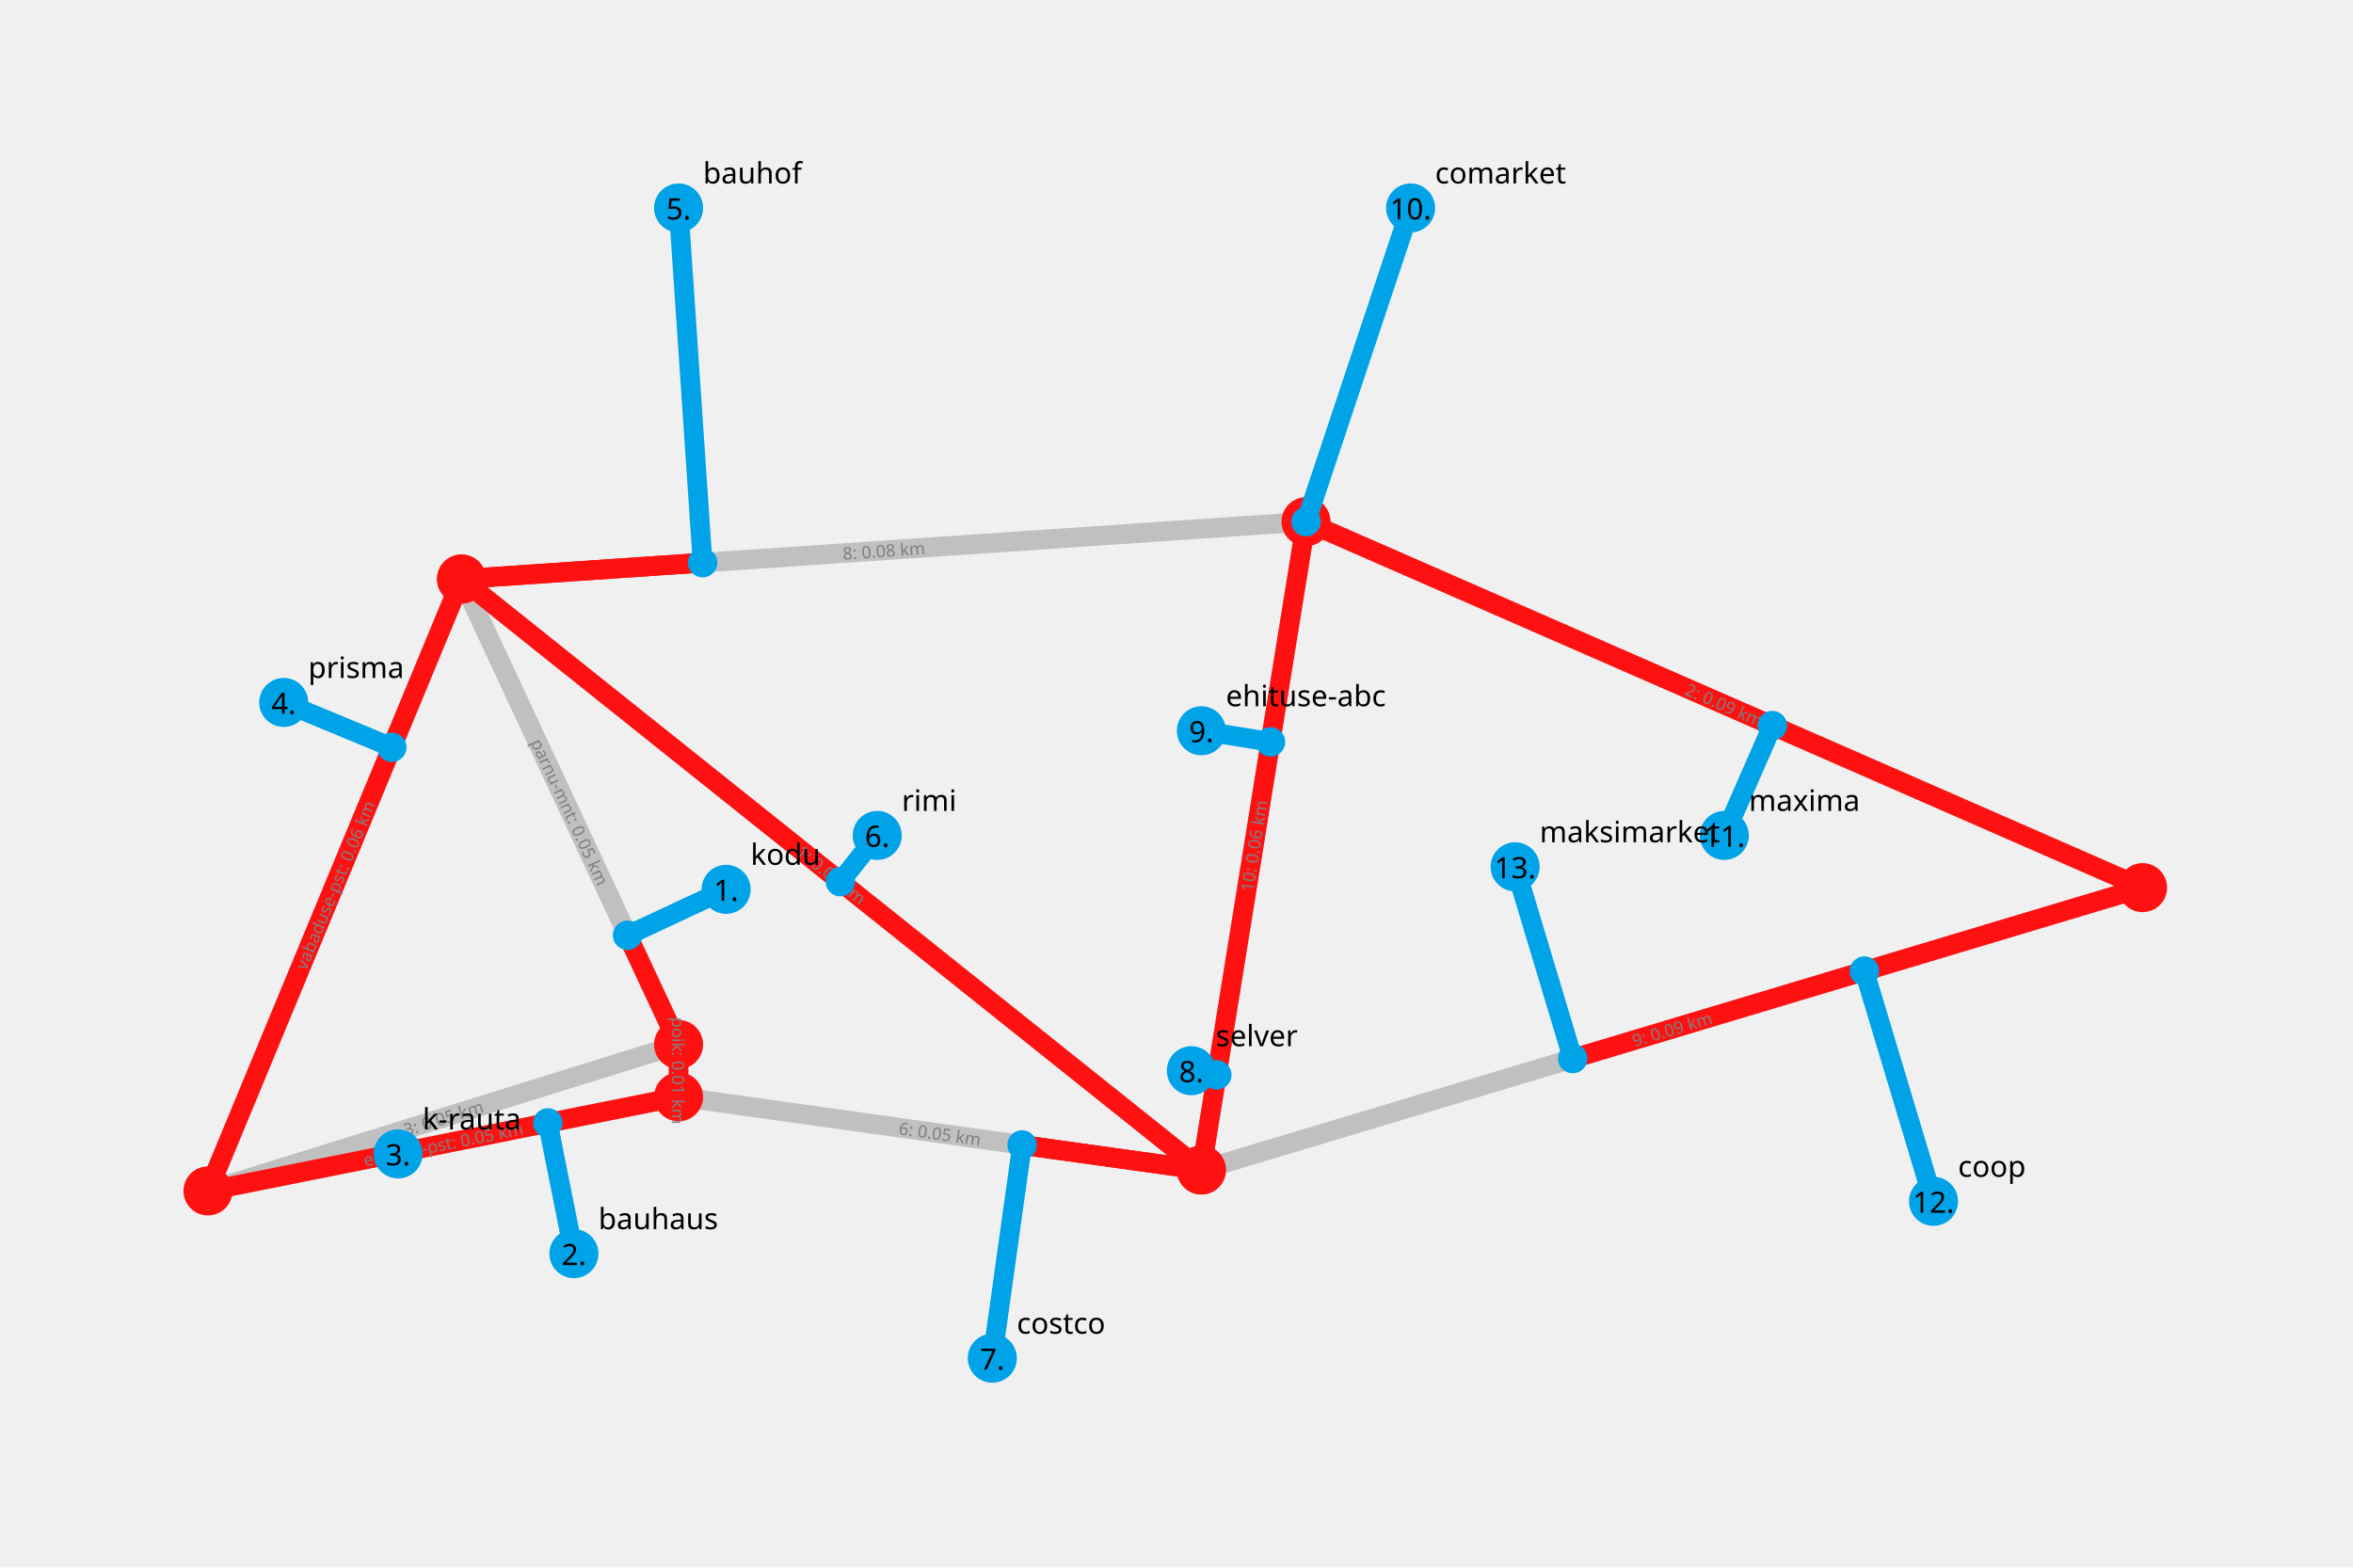
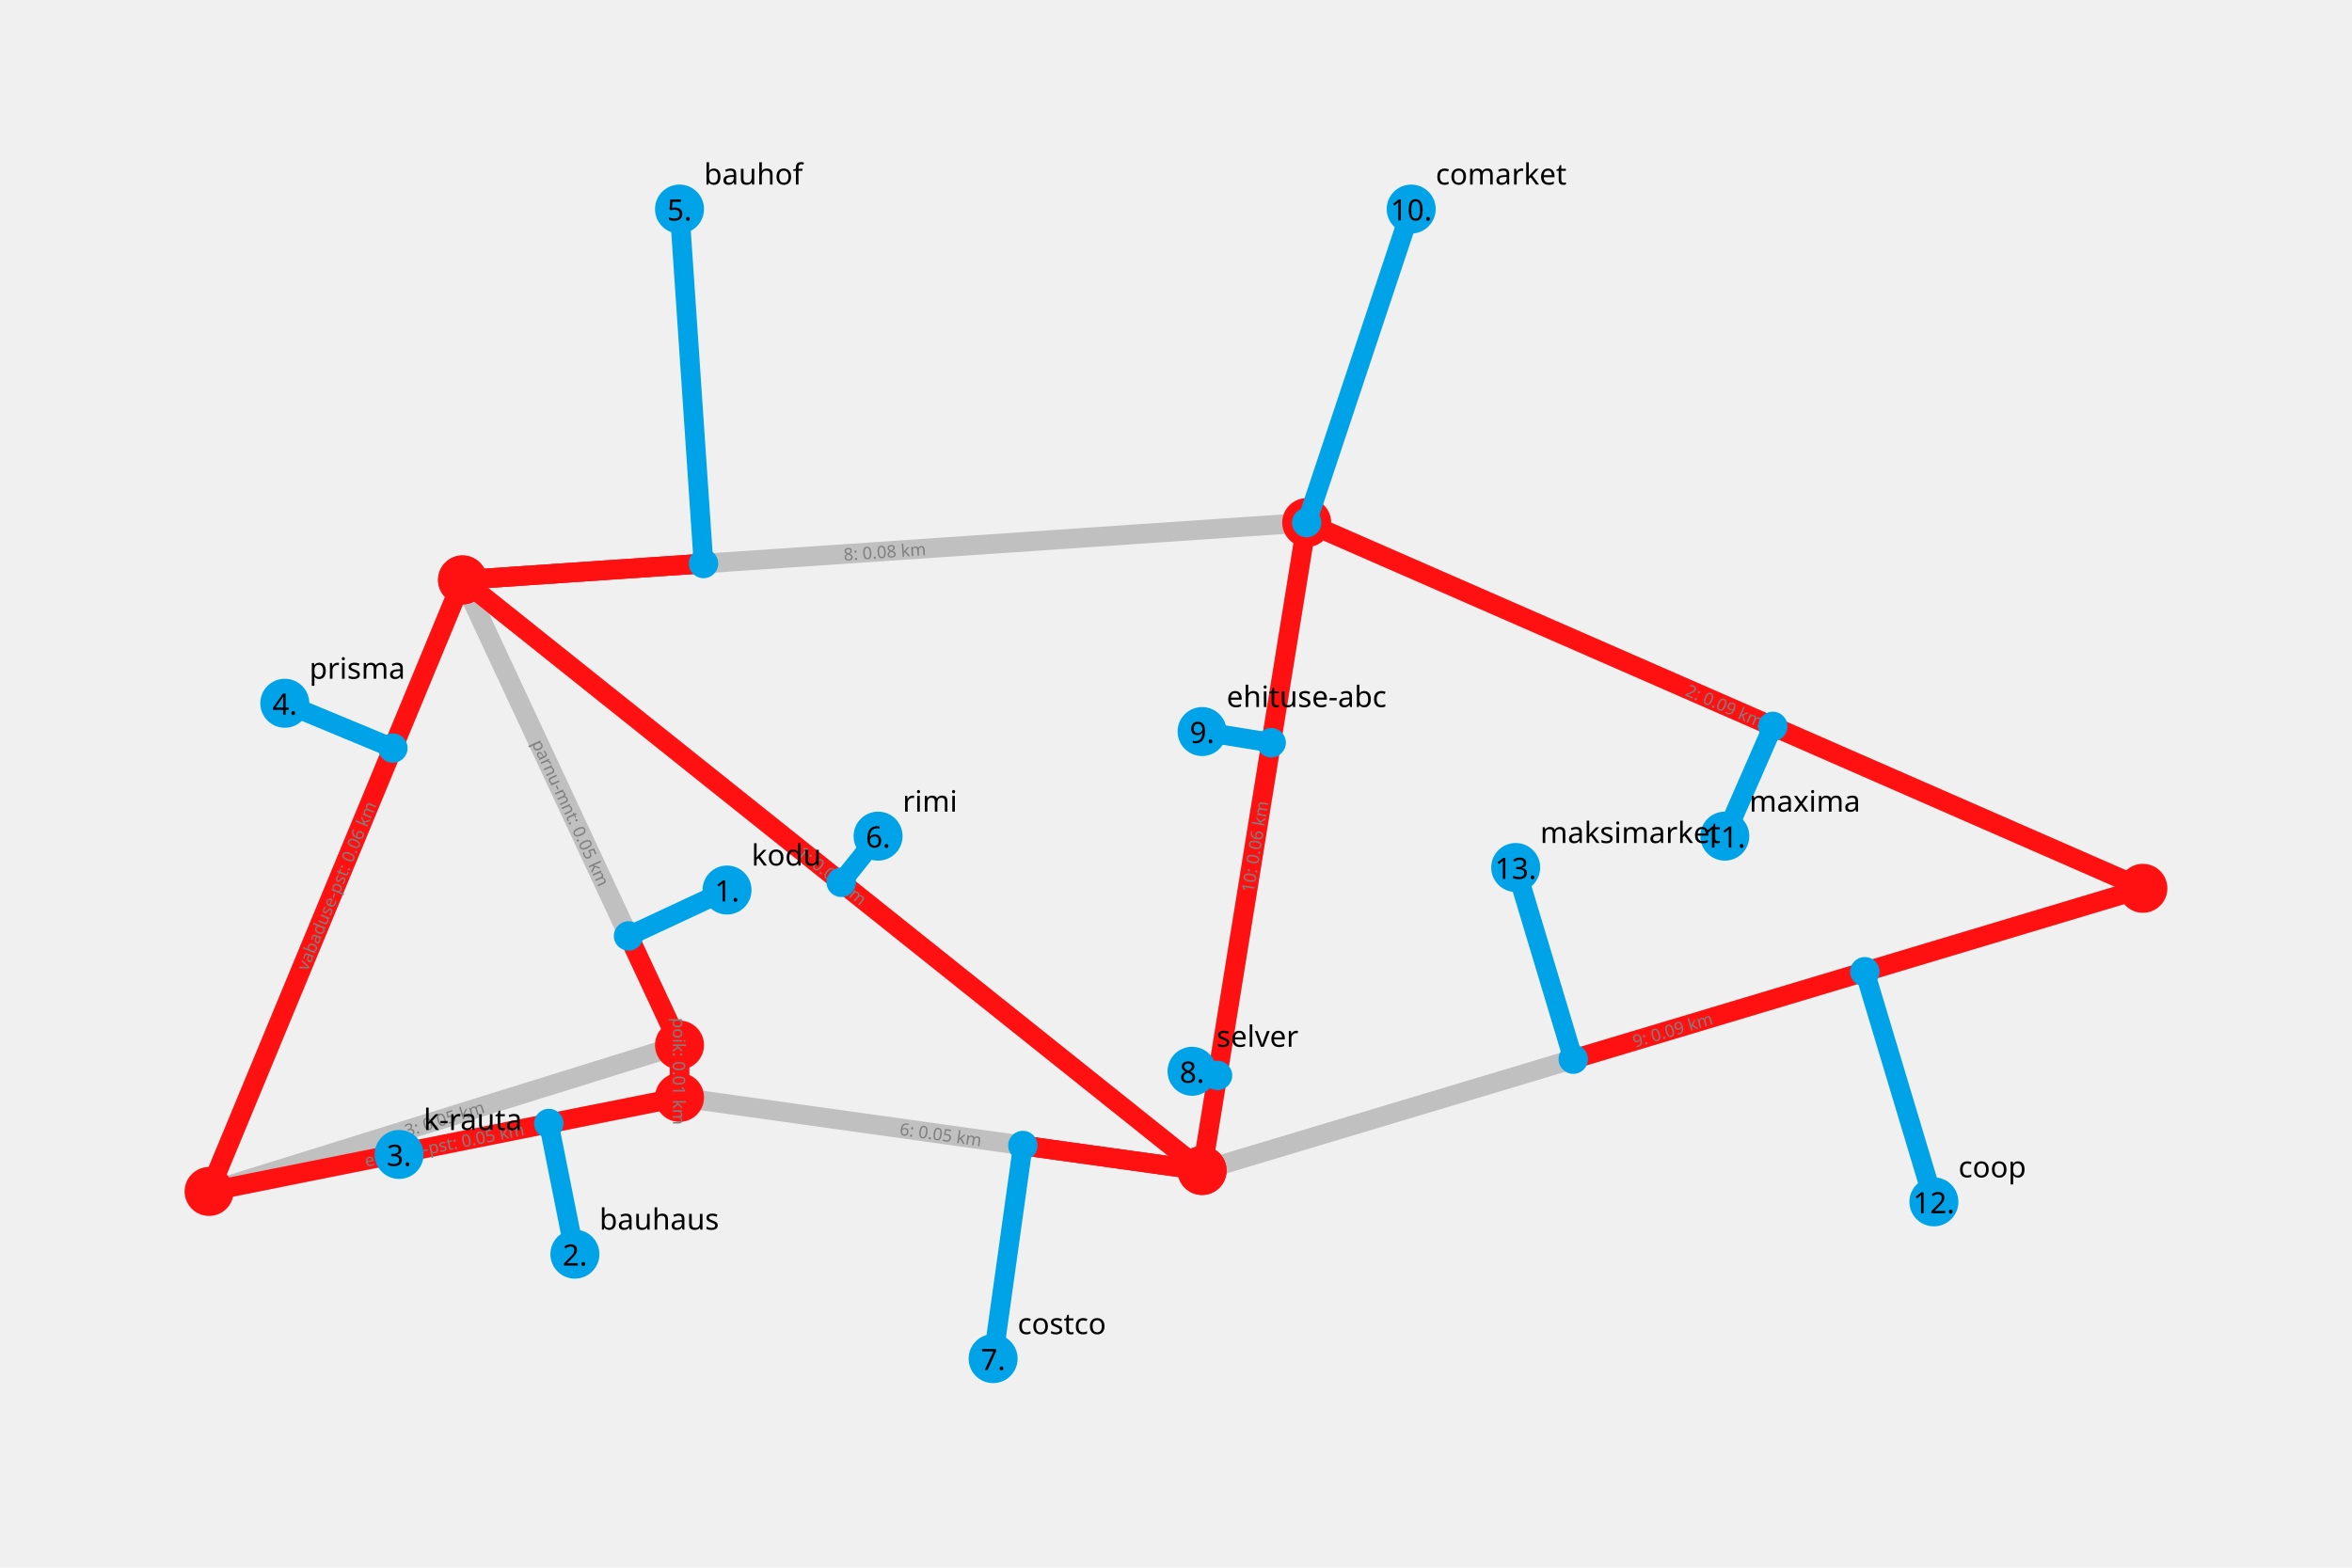
- <svg xmlns="http://www.w3.org/2000/svg" version="1.1" width="1920" height="1279" viewBox="-127 -1023 1920 1279" font-family="Hermit">
-   <rect x="-127" y="-1023" width="100%" height="100%" fill="rgb(240, 240, 240)" />
+ <svg xmlns="http://www.w3.org/2000/svg" version="1.1" width="1920" height="1280" viewBox="-128 -1024 1920 1280" font-family="Hermit">
+   <rect x="-128" y="-1024" width="100%" height="100%" fill="rgb(240, 240, 240)" />
  <line x1="42.7" y1="-51.2" x2="249.6" y2="-550.5" style="stroke:rgb(192, 192, 192);stroke-width:16" />
  <circle cx="42.7" cy="-51.2" r="12" fill="rgb(192, 192, 192)" />
  <circle cx="249.6" cy="-550.5" r="12" fill="rgb(192, 192, 192)" />
  <line x1="249.6" y1="-550.5" x2="853.3" y2="-68.3" style="stroke:rgb(192, 192, 192);stroke-width:16" />
  <circle cx="853.3" cy="-68.3" r="12" fill="rgb(192, 192, 192)" />
  <line x1="938.7" y1="-597.3" x2="1621.3" y2="-298.7" style="stroke:rgb(192, 192, 192);stroke-width:16" />
  <circle cx="1621.3" cy="-298.7" r="12" fill="rgb(192, 192, 192)" />
  <line x1="42.7" y1="-51.2" x2="426.7" y2="-170.7" style="stroke:rgb(192, 192, 192);stroke-width:16" />
  <circle cx="426.7" cy="-170.7" r="12" fill="rgb(192, 192, 192)" />
  <line x1="249.6" y1="-550.5" x2="426.7" y2="-170.7" style="stroke:rgb(192, 192, 192);stroke-width:16" />
  <circle cx="426.7" cy="-170.7" r="12" fill="rgb(192, 192, 192)" />
  <line x1="426.7" y1="-170.7" x2="426.7" y2="-128.0" style="stroke:rgb(192, 192, 192);stroke-width:16" />
  <circle cx="426.7" cy="-128.0" r="12" fill="rgb(192, 192, 192)" />
  <line x1="426.7" y1="-128.0" x2="853.3" y2="-68.3" style="stroke:rgb(192, 192, 192);stroke-width:16" />
  <circle cx="853.3" cy="-68.3" r="12" fill="rgb(192, 192, 192)" />
  <line x1="249.6" y1="-550.5" x2="938.7" y2="-597.3" style="stroke:rgb(192, 192, 192);stroke-width:16" />
  <circle cx="938.7" cy="-597.3" r="12" fill="rgb(192, 192, 192)" />
  <line x1="1621.3" y1="-298.7" x2="853.3" y2="-68.3" style="stroke:rgb(192, 192, 192);stroke-width:16" />
  <circle cx="853.3" cy="-68.3" r="12" fill="rgb(192, 192, 192)" />
  <line x1="938.7" y1="-597.3" x2="853.3" y2="-68.3" style="stroke:rgb(192, 192, 192);stroke-width:16" />
  <circle cx="853.3" cy="-68.3" r="12" fill="rgb(192, 192, 192)" />
  <line x1="42.7" y1="-51.2" x2="426.7" y2="-128.0" style="stroke:rgb(192, 192, 192);stroke-width:16" />
  <circle cx="426.7" cy="-128.0" r="12" fill="rgb(192, 192, 192)" />
  <line x1="385.1" y1="-259.8" x2="426.7" y2="-170.7" style="stroke:rgb(255, 17, 17);stroke-width:16" />
  <circle cx="426.7" cy="-170.7" r="20" fill="rgb(255, 17, 17)" />
  <line x1="426.7" y1="-170.7" x2="426.7" y2="-128.0" style="stroke:rgb(255, 17, 17);stroke-width:16" />
  <circle cx="426.7" cy="-128.0" r="20" fill="rgb(255, 17, 17)" />
  <line x1="426.7" y1="-128.0" x2="320.0" y2="-106.7" style="stroke:rgb(255, 17, 17);stroke-width:16" />
  <line x1="320.0" y1="-106.7" x2="197.6" y2="-82.2" style="stroke:rgb(255, 17, 17);stroke-width:16" />
  <line x1="197.6" y1="-82.2" x2="42.7" y2="-51.2" style="stroke:rgb(255, 17, 17);stroke-width:16" />
  <circle cx="42.7" cy="-51.2" r="20" fill="rgb(255, 17, 17)" />
  <line x1="42.7" y1="-51.2" x2="192.7" y2="-413.2" style="stroke:rgb(255, 17, 17);stroke-width:16" />
  <line x1="192.7" y1="-413.2" x2="249.6" y2="-550.5" style="stroke:rgb(255, 17, 17);stroke-width:16" />
  <circle cx="249.6" cy="-550.5" r="20" fill="rgb(255, 17, 17)" />
  <line x1="249.6" y1="-550.5" x2="446.3" y2="-563.9" style="stroke:rgb(255, 17, 17);stroke-width:16" />
  <line x1="446.3" y1="-563.9" x2="249.6" y2="-550.5" style="stroke:rgb(255, 17, 17);stroke-width:16" />
  <circle cx="249.6" cy="-550.5" r="20" fill="rgb(255, 17, 17)" />
  <line x1="249.6" y1="-550.5" x2="558.7" y2="-303.6" style="stroke:rgb(255, 17, 17);stroke-width:16" />
  <line x1="558.7" y1="-303.6" x2="853.3" y2="-68.3" style="stroke:rgb(255, 17, 17);stroke-width:16" />
  <circle cx="853.3" cy="-68.3" r="20" fill="rgb(255, 17, 17)" />
  <line x1="853.3" y1="-68.3" x2="707.0" y2="-88.7" style="stroke:rgb(255, 17, 17);stroke-width:16" />
  <line x1="707.0" y1="-88.7" x2="853.3" y2="-68.3" style="stroke:rgb(255, 17, 17);stroke-width:16" />
  <circle cx="853.3" cy="-68.3" r="20" fill="rgb(255, 17, 17)" />
  <line x1="853.3" y1="-68.3" x2="865.9" y2="-145.9" style="stroke:rgb(255, 17, 17);stroke-width:16" />
  <line x1="865.9" y1="-145.9" x2="909.7" y2="-417.6" style="stroke:rgb(255, 17, 17);stroke-width:16" />
  <line x1="909.7" y1="-417.6" x2="938.7" y2="-597.3" style="stroke:rgb(255, 17, 17);stroke-width:16" />
  <circle cx="938.7" cy="-597.3" r="20" fill="rgb(255, 17, 17)" />
  <line x1="938.7" y1="-597.3" x2="938.7" y2="-597.3" style="stroke:rgb(255, 17, 17);stroke-width:16" />
  <line x1="938.7" y1="-597.3" x2="1319.2" y2="-430.9" style="stroke:rgb(255, 17, 17);stroke-width:16" />
  <line x1="1319.2" y1="-430.9" x2="1621.3" y2="-298.7" style="stroke:rgb(255, 17, 17);stroke-width:16" />
  <circle cx="1621.3" cy="-298.7" r="20" fill="rgb(255, 17, 17)" />
  <line x1="1621.3" y1="-298.7" x2="1394.3" y2="-230.6" style="stroke:rgb(255, 17, 17);stroke-width:16" />
  <line x1="1394.3" y1="-230.6" x2="1156.3" y2="-159.2" style="stroke:rgb(255, 17, 17);stroke-width:16" />
  <text font-size="14" dominant-baseline="central" text-anchor="middle" fill="rgb(127, 127, 127)" transform="translate(146.2, -300.9) rotate(-67.4855)">vabaduse-pst: 0.06 km</text>
  <text font-size="14" dominant-baseline="central" text-anchor="middle" fill="rgb(127, 127, 127)" transform="translate(551.5, -309.4) rotate(38.6204)">1: 0.09 km</text>
  <text font-size="14" dominant-baseline="central" text-anchor="middle" fill="rgb(127, 127, 127)" transform="translate(1280.0, -448.0) rotate(23.6294)">2: 0.09 km</text>
  <text font-size="14" dominant-baseline="central" text-anchor="middle" fill="rgb(127, 127, 127)" transform="translate(234.7, -110.9) rotate(-17.2815)">3: 0.05 km</text>
  <text font-size="14" dominant-baseline="central" text-anchor="middle" fill="rgb(127, 127, 127)" transform="translate(338.2, -360.6) rotate(65.0142)">parnu-mnt: 0.05 km</text>
  <text font-size="14" dominant-baseline="central" text-anchor="middle" fill="rgb(127, 127, 127)" transform="translate(426.7, -149.3) rotate(90)">poik: 0.01 km</text>
  <text font-size="14" dominant-baseline="central" text-anchor="middle" fill="rgb(127, 127, 127)" transform="translate(640.0, -98.1) rotate(7.96961)">6: 0.05 km</text>
  <text font-size="14" dominant-baseline="central" text-anchor="middle" fill="rgb(127, 127, 127)" transform="translate(594.2, -573.9) rotate(-3.88551)">8: 0.08 km</text>
  <text font-size="14" dominant-baseline="central" text-anchor="middle" fill="rgb(127, 127, 127)" transform="translate(1237.3, -183.5) rotate(-16.6992)">9: 0.09 km</text>
-   <text font-size="14" dominant-baseline="central" text-anchor="middle" fill="rgb(127, 127, 127)" transform="translate(896.0, -332.8) rotate(-80.8377)">10: 0.06 km</text>
+   <text font-size="14" dominant-baseline="central" text-anchor="middle" fill="rgb(127, 127, 127)" transform="translate(896.0, -332.8) rotate(-80.8376)">10: 0.06 km</text>
  <text font-size="14" dominant-baseline="central" text-anchor="middle" fill="rgb(127, 127, 127)" transform="translate(234.7, -89.6) rotate(-11.3099)">estonia-pst: 0.05 km</text>
  <line x1="385.1" y1="-259.8" x2="465.5" y2="-297.3" style="stroke:rgb(0, 162, 232);stroke-width:16" />
  <circle cx="385.1" cy="-259.8" r="12" fill="rgb(0, 162, 232)" />
  <circle cx="465.5" cy="-297.3" r="20" fill="rgb(0, 162, 232)" />
  <text x="485.5" y="-317.3" font-size="24" text-anchor="start" fill="black">kodu</text>
  <text x="465.5" y="-297.3" font-size="24" dominant-baseline="central" text-anchor="middle" fill="black">1.</text>
  <line x1="320.0" y1="-106.7" x2="341.3" y2="-0.0" style="stroke:rgb(0, 162, 232);stroke-width:16" />
  <circle cx="320.0" cy="-106.7" r="12" fill="rgb(0, 162, 232)" />
  <circle cx="341.3" cy="-0.0" r="20" fill="rgb(0, 162, 232)" />
  <text x="361.3" y="-20.0" font-size="24" text-anchor="start" fill="black">bauhaus</text>
  <text x="341.3" y="-0.0" font-size="24" dominant-baseline="central" text-anchor="middle" fill="black">2.</text>
  <line x1="197.6" y1="-82.2" x2="197.8" y2="-81.4" style="stroke:rgb(0, 162, 232);stroke-width:16" />
  <circle cx="197.6" cy="-82.2" r="12" fill="rgb(0, 162, 232)" />
  <circle cx="197.8" cy="-81.4" r="20" fill="rgb(0, 162, 232)" />
  <text x="217.8" y="-101.4" font-size="24" text-anchor="start" fill="black">k-rauta</text>
  <text x="197.8" y="-81.4" font-size="24" dominant-baseline="central" text-anchor="middle" fill="black">3.</text>
  <line x1="192.7" y1="-413.2" x2="104.5" y2="-449.8" style="stroke:rgb(0, 162, 232);stroke-width:16" />
  <circle cx="192.7" cy="-413.2" r="12" fill="rgb(0, 162, 232)" />
  <circle cx="104.5" cy="-449.8" r="20" fill="rgb(0, 162, 232)" />
  <text x="124.5" y="-469.8" font-size="24" text-anchor="start" fill="black">prisma</text>
  <text x="104.5" y="-449.8" font-size="24" dominant-baseline="central" text-anchor="middle" fill="black">4.</text>
  <line x1="446.3" y1="-563.9" x2="426.7" y2="-853.3" style="stroke:rgb(0, 162, 232);stroke-width:16" />
  <circle cx="446.3" cy="-563.9" r="12" fill="rgb(0, 162, 232)" />
  <circle cx="426.7" cy="-853.3" r="20" fill="rgb(0, 162, 232)" />
  <text x="446.7" y="-873.3" font-size="24" text-anchor="start" fill="black">bauhof</text>
  <text x="426.7" y="-853.3" font-size="24" dominant-baseline="central" text-anchor="middle" fill="black">5.</text>
  <line x1="558.7" y1="-303.6" x2="588.8" y2="-341.3" style="stroke:rgb(0, 162, 232);stroke-width:16" />
  <circle cx="558.7" cy="-303.6" r="12" fill="rgb(0, 162, 232)" />
  <circle cx="588.8" cy="-341.3" r="20" fill="rgb(0, 162, 232)" />
  <text x="608.8" y="-361.3" font-size="24" text-anchor="start" fill="black">rimi</text>
  <text x="588.8" y="-341.3" font-size="24" dominant-baseline="central" text-anchor="middle" fill="black">6.</text>
  <line x1="707.0" y1="-88.7" x2="682.7" y2="85.3" style="stroke:rgb(0, 162, 232);stroke-width:16" />
  <circle cx="707.0" cy="-88.7" r="12" fill="rgb(0, 162, 232)" />
  <circle cx="682.7" cy="85.3" r="20" fill="rgb(0, 162, 232)" />
  <text x="702.7" y="65.3" font-size="24" text-anchor="start" fill="black">costco</text>
  <text x="682.7" y="85.3" font-size="24" dominant-baseline="central" text-anchor="middle" fill="black">7.</text>
  <line x1="865.9" y1="-145.9" x2="845.1" y2="-149.3" style="stroke:rgb(0, 162, 232);stroke-width:16" />
  <circle cx="865.9" cy="-145.9" r="12" fill="rgb(0, 162, 232)" />
  <circle cx="845.1" cy="-149.3" r="20" fill="rgb(0, 162, 232)" />
  <text x="865.1" y="-169.3" font-size="24" text-anchor="start" fill="black">selver</text>
  <text x="845.1" y="-149.3" font-size="24" dominant-baseline="central" text-anchor="middle" fill="black">8.</text>
  <line x1="909.7" y1="-417.6" x2="853.3" y2="-426.7" style="stroke:rgb(0, 162, 232);stroke-width:16" />
  <circle cx="909.7" cy="-417.6" r="12" fill="rgb(0, 162, 232)" />
  <circle cx="853.3" cy="-426.7" r="20" fill="rgb(0, 162, 232)" />
  <text x="873.3" y="-446.7" font-size="24" text-anchor="start" fill="black">ehituse-abc</text>
  <text x="853.3" y="-426.7" font-size="24" dominant-baseline="central" text-anchor="middle" fill="black">9.</text>
  <line x1="938.7" y1="-597.3" x2="1024.0" y2="-853.3" style="stroke:rgb(0, 162, 232);stroke-width:16" />
  <circle cx="938.7" cy="-597.3" r="12" fill="rgb(0, 162, 232)" />
  <circle cx="1024.0" cy="-853.3" r="20" fill="rgb(0, 162, 232)" />
  <text x="1044.0" y="-873.3" font-size="24" text-anchor="start" fill="black">comarket</text>
  <text x="1024.0" y="-853.3" font-size="24" dominant-baseline="central" text-anchor="middle" fill="black">10.</text>
  <line x1="1319.2" y1="-430.9" x2="1280.0" y2="-341.3" style="stroke:rgb(0, 162, 232);stroke-width:16" />
  <circle cx="1319.2" cy="-430.9" r="12" fill="rgb(0, 162, 232)" />
  <circle cx="1280.0" cy="-341.3" r="20" fill="rgb(0, 162, 232)" />
  <text x="1300.0" y="-361.3" font-size="24" text-anchor="start" fill="black">maxima</text>
  <text x="1280.0" y="-341.3" font-size="24" dominant-baseline="central" text-anchor="middle" fill="black">11.</text>
  <line x1="1394.3" y1="-230.6" x2="1450.7" y2="-42.7" style="stroke:rgb(0, 162, 232);stroke-width:16" />
  <circle cx="1394.3" cy="-230.6" r="12" fill="rgb(0, 162, 232)" />
  <circle cx="1450.7" cy="-42.7" r="20" fill="rgb(0, 162, 232)" />
  <text x="1470.7" y="-62.7" font-size="24" text-anchor="start" fill="black">coop</text>
  <text x="1450.7" y="-42.7" font-size="24" dominant-baseline="central" text-anchor="middle" fill="black">12.</text>
  <line x1="1156.3" y1="-159.2" x2="1109.3" y2="-315.7" style="stroke:rgb(0, 162, 232);stroke-width:16" />
  <circle cx="1156.3" cy="-159.2" r="12" fill="rgb(0, 162, 232)" />
  <circle cx="1109.3" cy="-315.7" r="20" fill="rgb(0, 162, 232)" />
  <text x="1129.3" y="-335.7" font-size="24" text-anchor="start" fill="black">maksimarket</text>
  <text x="1109.3" y="-315.7" font-size="24" dominant-baseline="central" text-anchor="middle" fill="black">13.</text>
</svg>
